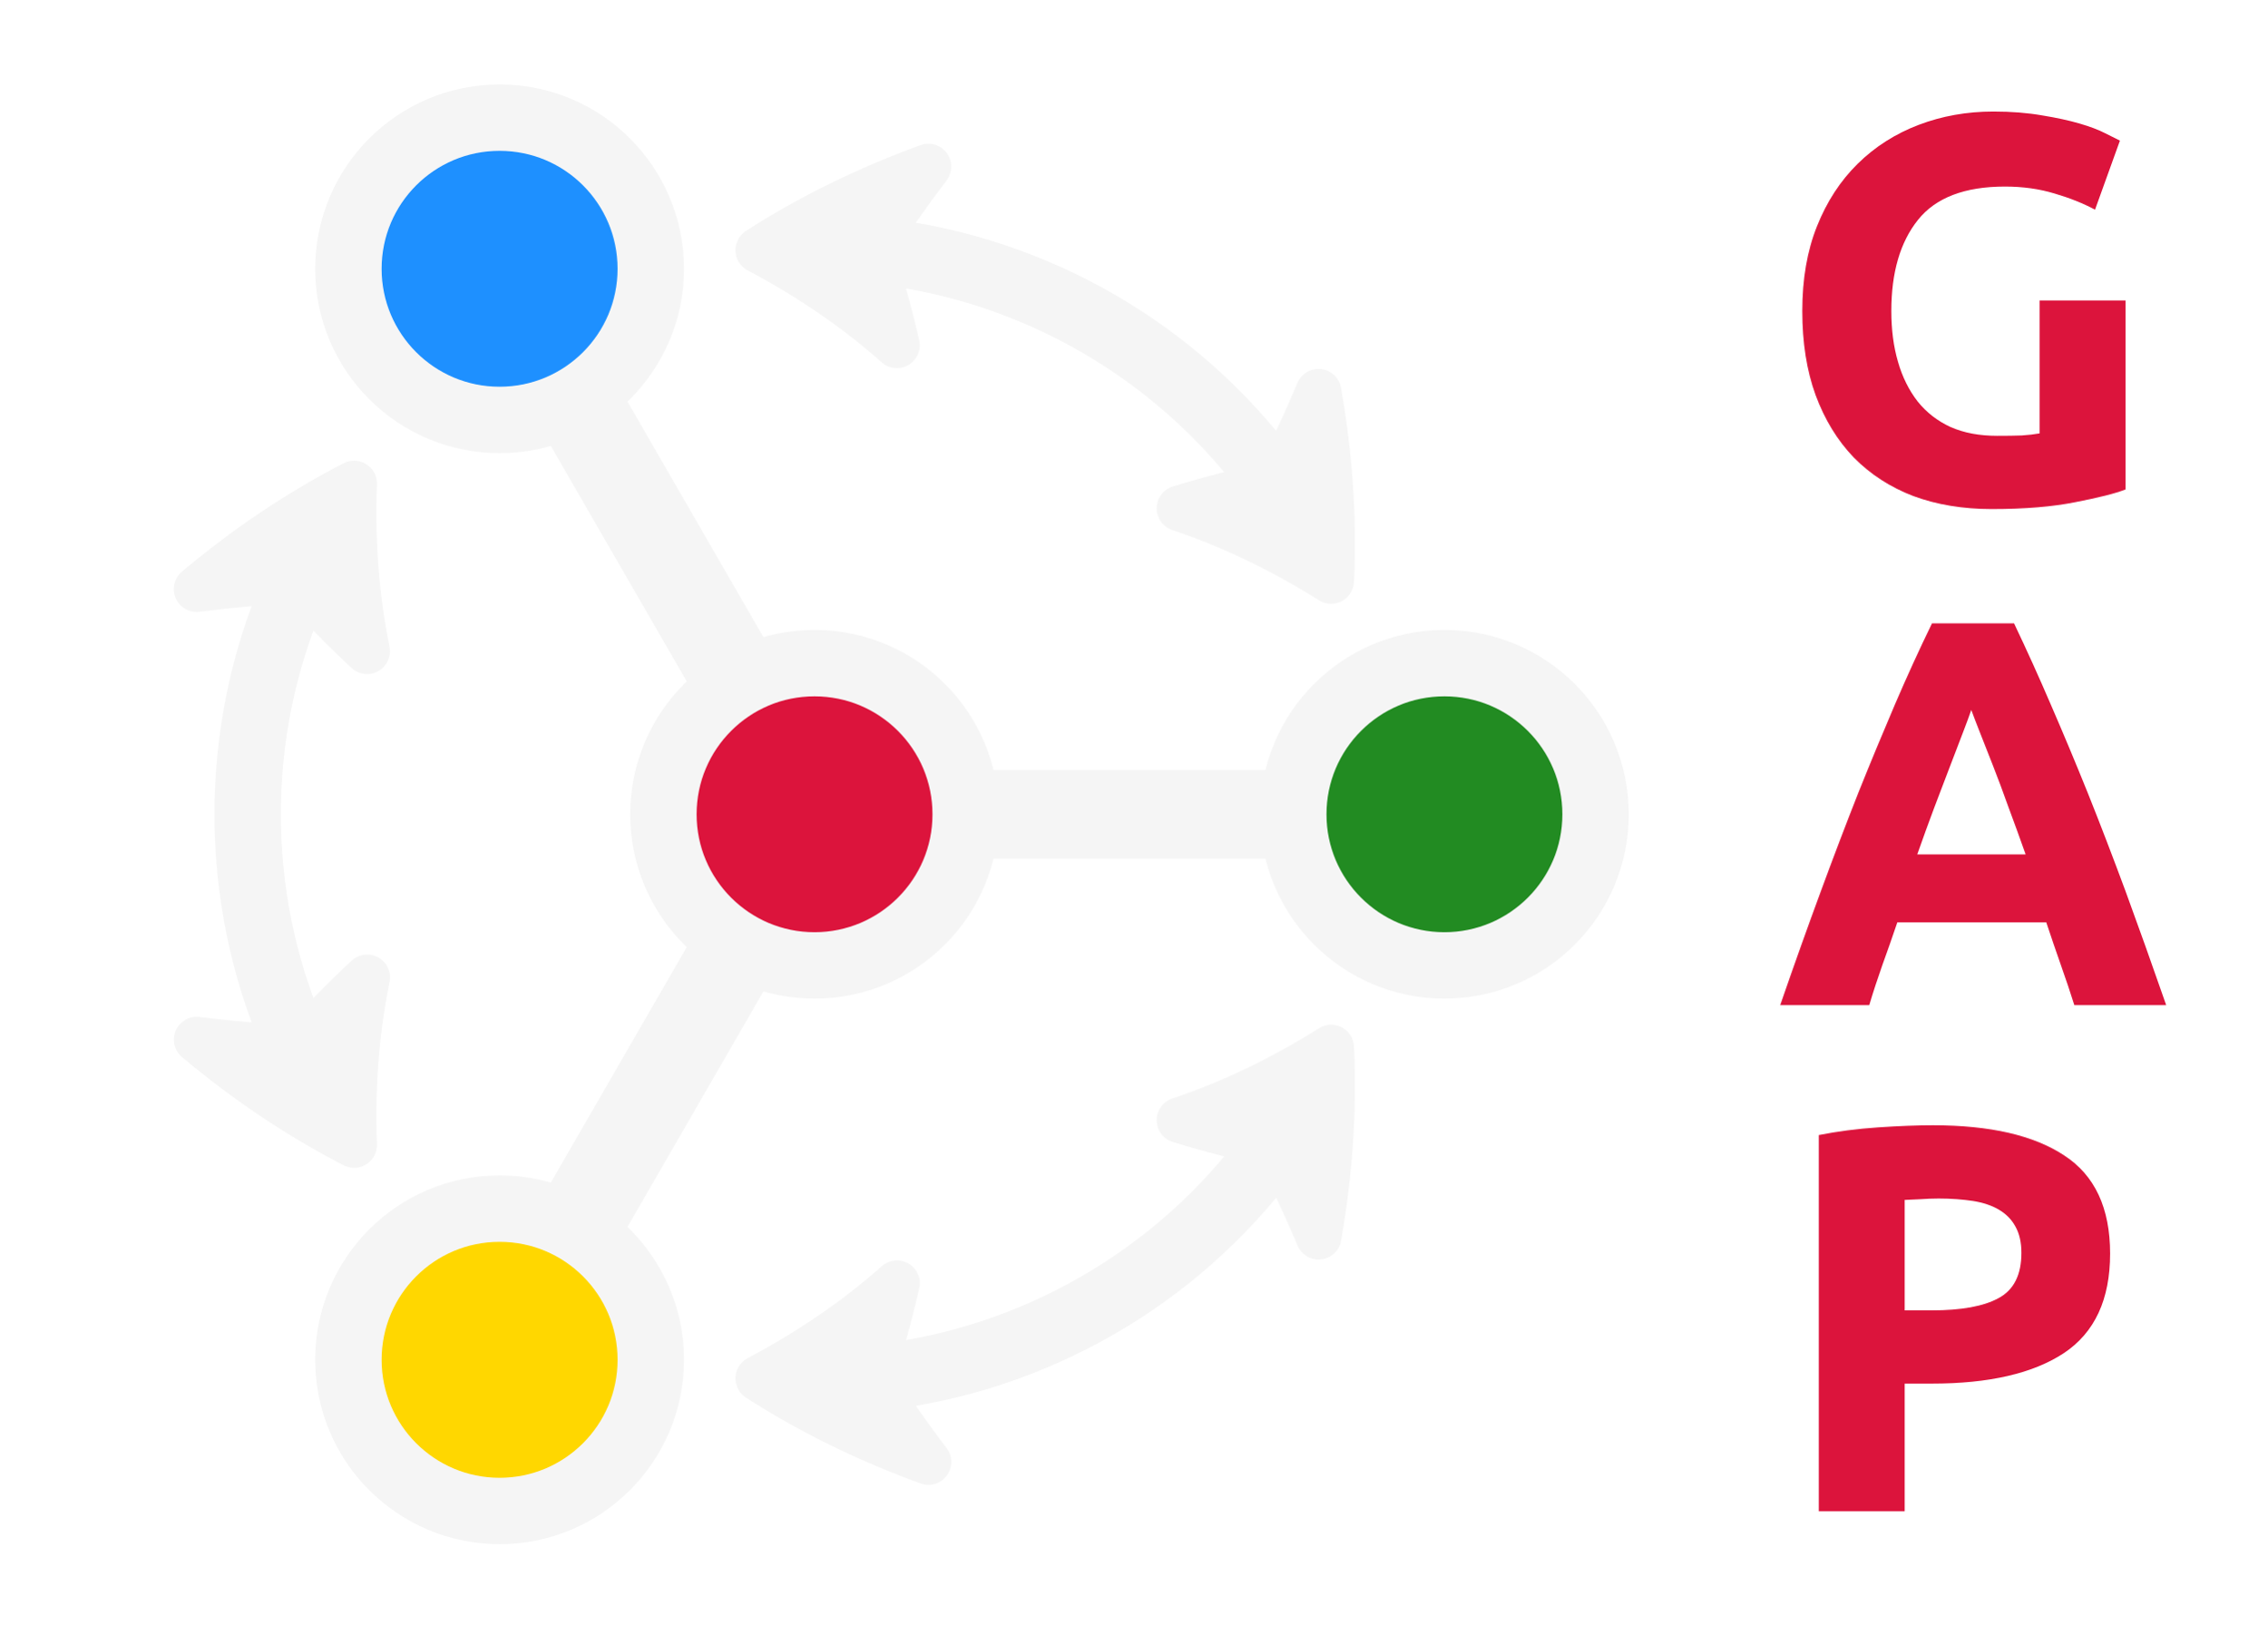
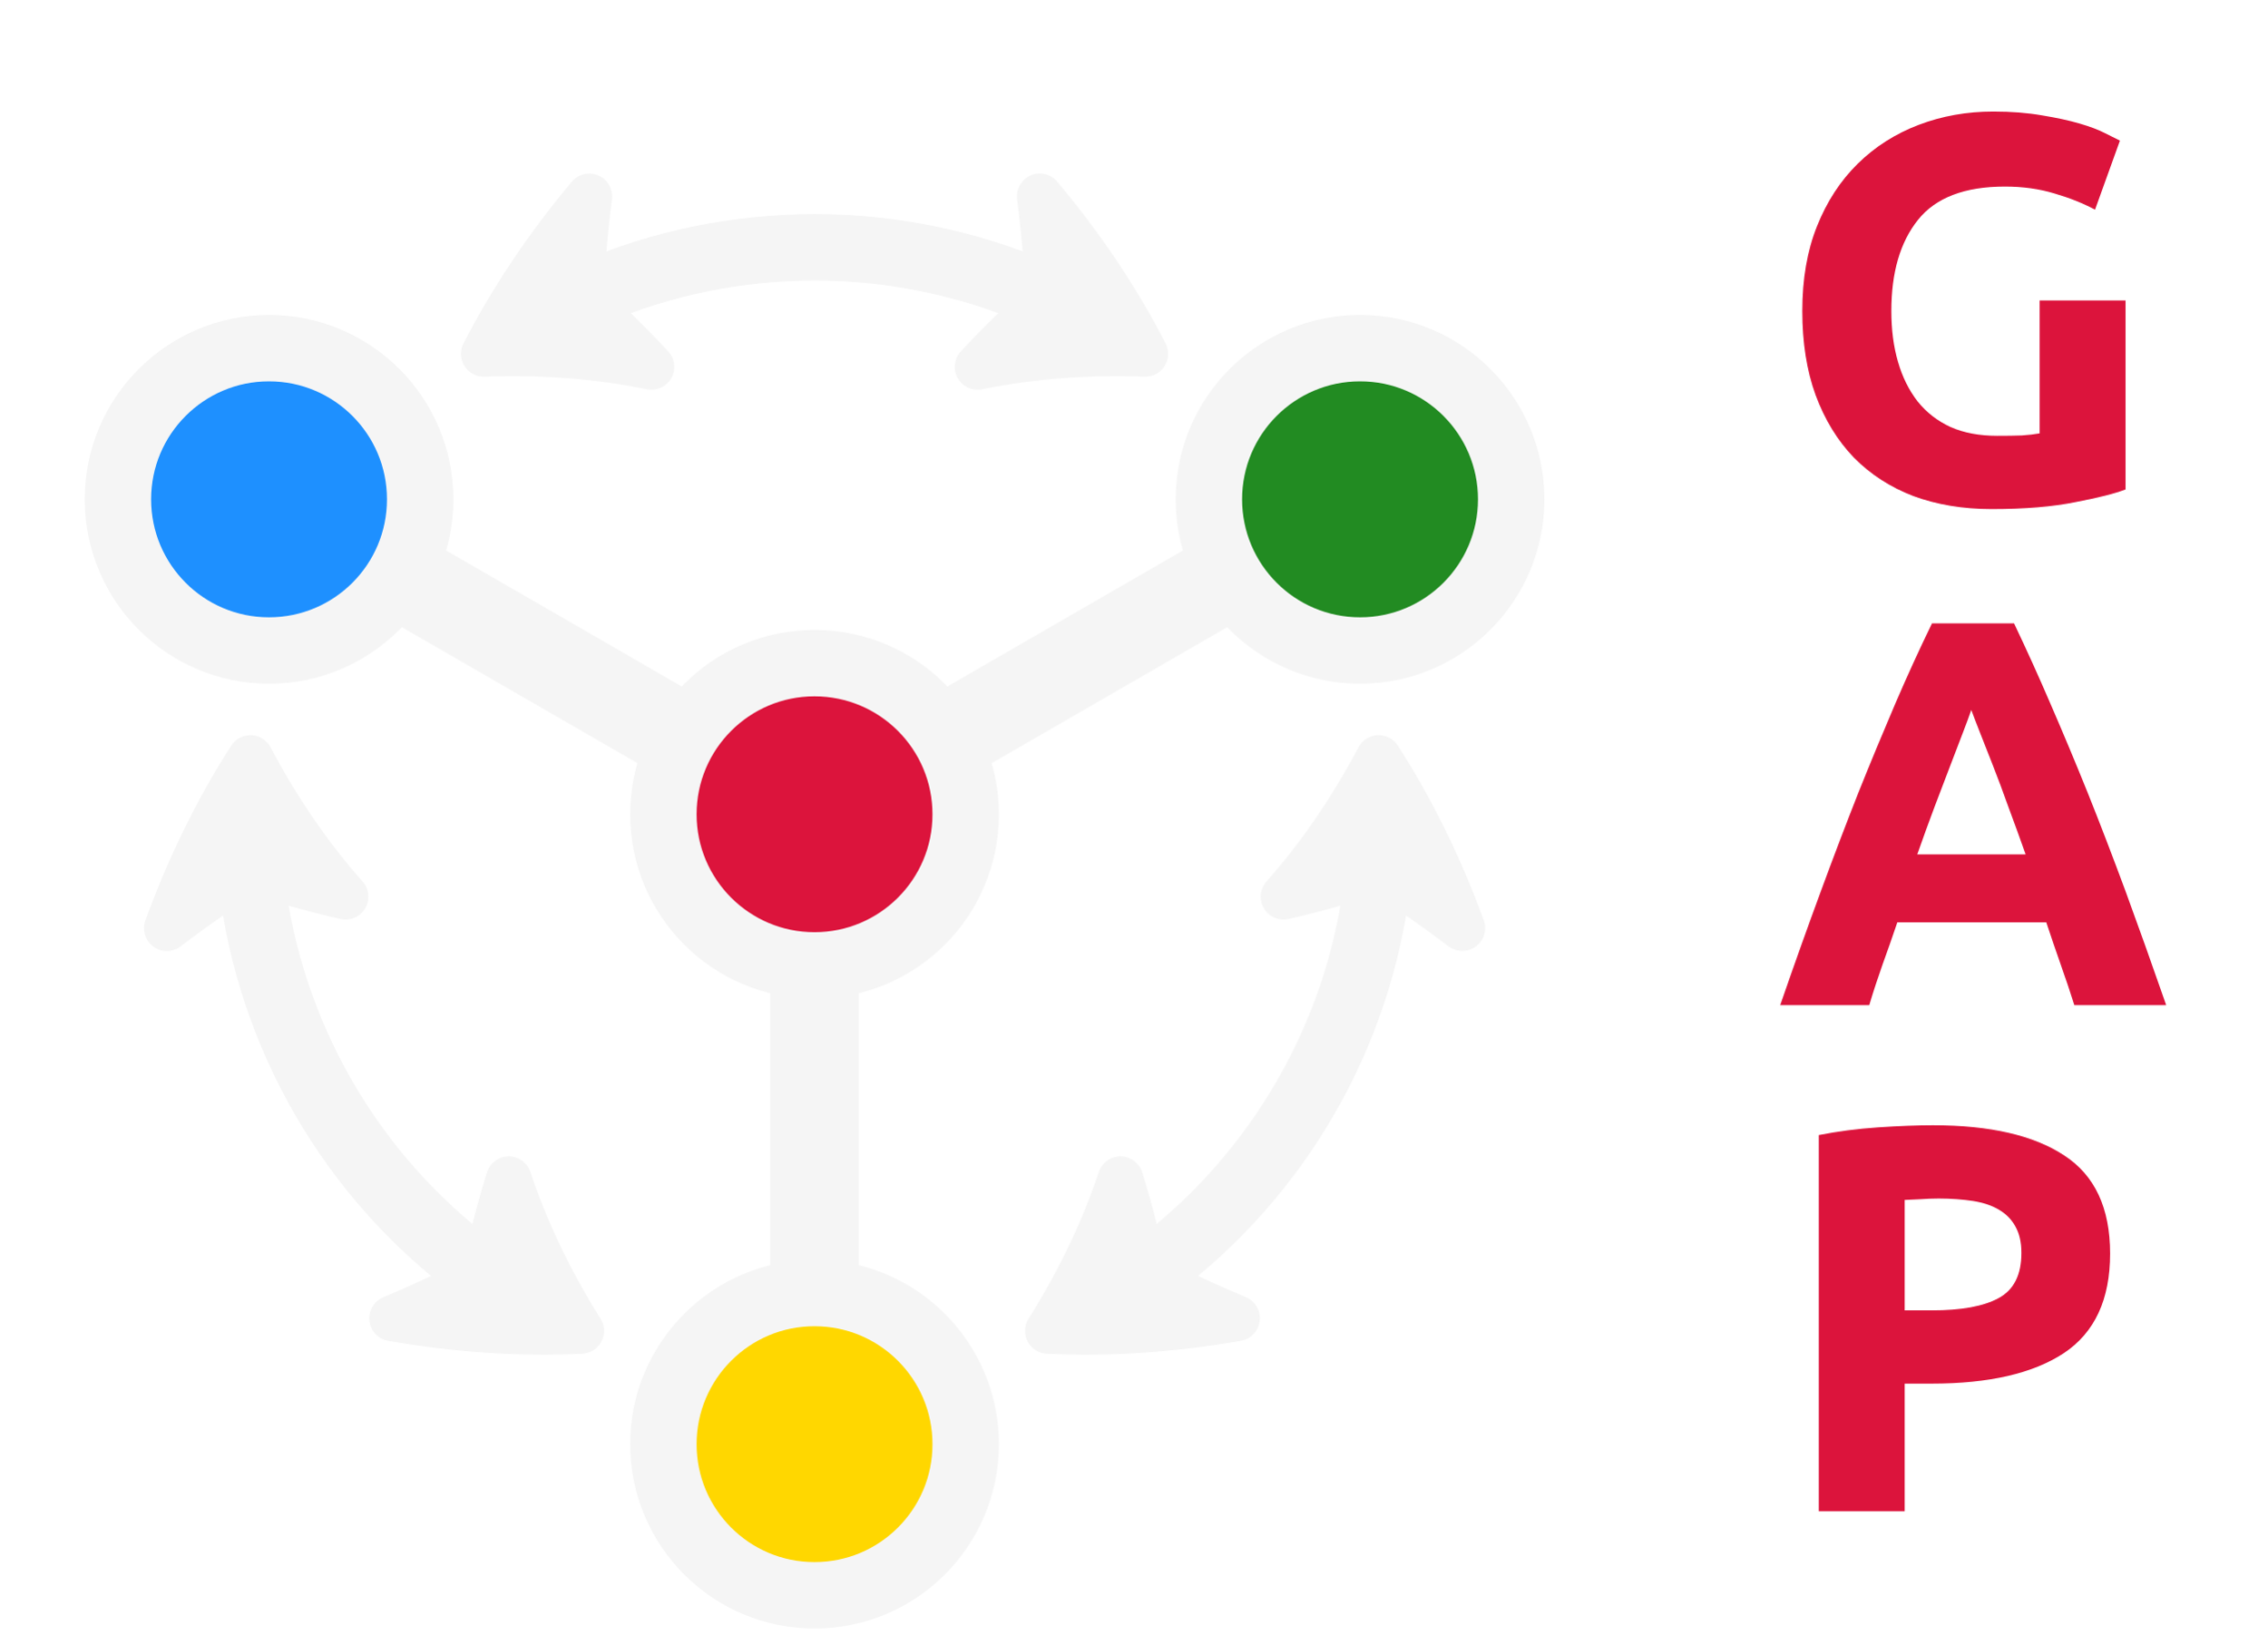
<svg xmlns="http://www.w3.org/2000/svg" xmlns:xlink="http://www.w3.org/1999/xlink" width="101.041pt" height="73.288pt" viewBox="0 0 101.041 73.288">
  <defs>
    <g>
      <g id="glyph-0-0">
        <path d="M 10.266 -14.062 C 8.473 -14.062 7.18 -13.566 6.391 -12.578 C 5.598 -11.586 5.203 -10.234 5.203 -8.516 C 5.203 -7.68 5.301 -6.926 5.5 -6.25 C 5.695 -5.57 5.988 -4.984 6.375 -4.484 C 6.77 -3.992 7.258 -3.613 7.844 -3.344 C 8.438 -3.082 9.129 -2.953 9.922 -2.953 C 10.348 -2.953 10.711 -2.957 11.016 -2.969 C 11.316 -2.988 11.582 -3.02 11.812 -3.062 L 11.812 -8.984 L 15.641 -8.984 L 15.641 -0.562 C 15.18 -0.383 14.441 -0.195 13.422 0 C 12.41 0.207 11.16 0.312 9.672 0.312 C 8.391 0.312 7.227 0.117 6.188 -0.266 C 5.156 -0.66 4.27 -1.234 3.531 -1.984 C 2.801 -2.742 2.234 -3.672 1.828 -4.766 C 1.43 -5.859 1.234 -7.109 1.234 -8.516 C 1.234 -9.941 1.453 -11.203 1.891 -12.297 C 2.328 -13.391 2.93 -14.316 3.703 -15.078 C 4.473 -15.836 5.379 -16.414 6.422 -16.812 C 7.461 -17.207 8.57 -17.406 9.75 -17.406 C 10.551 -17.406 11.273 -17.348 11.922 -17.234 C 12.566 -17.129 13.117 -17.008 13.578 -16.875 C 14.047 -16.738 14.43 -16.594 14.734 -16.438 C 15.035 -16.289 15.254 -16.18 15.391 -16.109 L 14.281 -13.031 C 13.758 -13.312 13.16 -13.551 12.484 -13.75 C 11.805 -13.957 11.066 -14.062 10.266 -14.062 Z M 10.266 -14.062 " />
      </g>
      <g id="glyph-0-1">
        <path d="M 13.359 0 C 13.172 -0.594 12.969 -1.195 12.75 -1.812 C 12.531 -2.438 12.316 -3.062 12.109 -3.688 L 5.469 -3.688 C 5.258 -3.062 5.039 -2.438 4.812 -1.812 C 4.594 -1.195 4.395 -0.594 4.219 0 L 0.25 0 C 0.883 -1.832 1.488 -3.523 2.062 -5.078 C 2.633 -6.629 3.191 -8.094 3.734 -9.469 C 4.285 -10.844 4.828 -12.148 5.359 -13.391 C 5.891 -14.629 6.441 -15.836 7.016 -17.016 L 10.672 -17.016 C 11.234 -15.836 11.781 -14.629 12.312 -13.391 C 12.852 -12.148 13.398 -10.844 13.953 -9.469 C 14.504 -8.094 15.066 -6.629 15.641 -5.078 C 16.211 -3.523 16.816 -1.832 17.453 0 Z M 8.766 -13.156 C 8.68 -12.906 8.555 -12.566 8.391 -12.141 C 8.234 -11.723 8.047 -11.234 7.828 -10.672 C 7.617 -10.117 7.383 -9.504 7.125 -8.828 C 6.875 -8.16 6.617 -7.457 6.359 -6.719 L 11.188 -6.719 C 10.926 -7.457 10.672 -8.16 10.422 -8.828 C 10.18 -9.504 9.953 -10.117 9.734 -10.672 C 9.516 -11.234 9.32 -11.723 9.156 -12.141 C 8.988 -12.566 8.859 -12.906 8.766 -13.156 Z M 8.766 -13.156 " />
      </g>
      <g id="glyph-0-2">
        <path d="M 7.062 -17.203 C 9.602 -17.203 11.551 -16.754 12.906 -15.859 C 14.27 -14.973 14.953 -13.516 14.953 -11.484 C 14.953 -9.441 14.266 -7.961 12.891 -7.047 C 11.516 -6.141 9.551 -5.688 7 -5.688 L 5.797 -5.688 L 5.797 0 L 1.969 0 L 1.969 -16.766 C 2.801 -16.93 3.68 -17.047 4.609 -17.109 C 5.547 -17.172 6.363 -17.203 7.062 -17.203 Z M 7.312 -13.938 C 7.031 -13.938 6.754 -13.926 6.484 -13.906 C 6.223 -13.895 5.992 -13.883 5.797 -13.875 L 5.797 -8.953 L 7 -8.953 C 8.32 -8.953 9.316 -9.133 9.984 -9.5 C 10.66 -9.863 11 -10.535 11 -11.516 C 11 -11.984 10.91 -12.375 10.734 -12.688 C 10.566 -13 10.32 -13.25 10 -13.438 C 9.688 -13.625 9.301 -13.754 8.844 -13.828 C 8.383 -13.898 7.875 -13.938 7.312 -13.938 Z M 7.312 -13.938 " />
      </g>
    </g>
    <clipPath id="clip-0">
-       <path clip-rule="nonzero" d="M 0.012 0 L 90 0 L 90 72.582 L 0.012 72.582 Z M 0.012 0 " />
+       <path clip-rule="nonzero" d="M 0.012 0 L 100.078 0 L 100.078 72.582 L 0.012 72.582 Z M 0.012 0 " />
    </clipPath>
    <clipPath id="clip-1">
+       <path clip-rule="nonzero" d="M 0.012 0 L 88 0 L 88 72.582 L 0.012 72.582 Z M 0.012 0 " />
+     </clipPath>
+     <clipPath id="clip-2">
      <path clip-rule="nonzero" d="M 0.012 0 L 85 0 L 85 72.582 L 0.012 72.582 Z M 0.012 0 " />
    </clipPath>
-     <clipPath id="clip-2">
-       <path clip-rule="nonzero" d="M 15 0 L 100.078 0 L 100.078 72.582 L 15 72.582 Z M 15 0 " />
-     </clipPath>
    <clipPath id="clip-3">
-       <path clip-rule="nonzero" d="M 0.012 0 L 71 0 L 71 61 L 0.012 61 Z M 0.012 0 " />
+       <path clip-rule="nonzero" d="M 12 0 L 100.078 0 L 100.078 71 L 12 71 Z M 12 0 " />
    </clipPath>
    <clipPath id="clip-4">
-       <path clip-rule="nonzero" d="M 0.012 12 L 71 12 L 71 72.582 L 0.012 72.582 Z M 0.012 12 " />
+       <path clip-rule="nonzero" d="M 0.012 0 L 61 0 L 61 71 L 0.012 71 Z M 0.012 0 " />
    </clipPath>
    <clipPath id="clip-5">
-       <path clip-rule="nonzero" d="M 0.012 0 L 99 0 L 99 64 L 0.012 64 Z M 0.012 0 " />
+       <path clip-rule="nonzero" d="M 0.012 15 L 85 15 L 85 72.582 L 0.012 72.582 Z M 0.012 15 " />
    </clipPath>
    <clipPath id="clip-6">
-       <path clip-rule="nonzero" d="M 0.012 0 L 55 0 L 55 72.582 L 0.012 72.582 Z M 0.012 0 " />
+       <path clip-rule="nonzero" d="M 0.012 0 L 89 0 L 89 55 L 0.012 55 Z M 0.012 0 " />
    </clipPath>
    <clipPath id="clip-7">
-       <path clip-rule="nonzero" d="M 0.012 9 L 99 9 L 99 72.582 L 0.012 72.582 Z M 0.012 9 " />
+       <path clip-rule="nonzero" d="M 0.012 0 L 64 0 L 64 72.582 L 0.012 72.582 Z M 0.012 0 " />
+     </clipPath>
+     <clipPath id="clip-8">
+       <path clip-rule="nonzero" d="M 9 0 L 100.078 0 L 100.078 72.582 L 9 72.582 Z M 9 0 " />
    </clipPath>
  </defs>
-   <path fill="none" stroke-width="3.985" stroke-linecap="butt" stroke-linejoin="miter" stroke="rgb(95.999%, 95.999%, 95.999%)" stroke-opacity="1" stroke-miterlimit="10" d="M 5.67 -0.002 L 22.677 -0.002 " transform="matrix(0.990378, 0, 0, -0.990378, 36.30263, 36.29142)" />
  <g clip-path="url(#clip-0)">
-     <path fill="none" stroke-width="3.985" stroke-linecap="butt" stroke-linejoin="miter" stroke="rgb(95.999%, 95.999%, 95.999%)" stroke-opacity="1" stroke-miterlimit="10" d="M -2.834 4.909 L -11.337 19.641 " transform="matrix(0.990378, 0, 0, -0.990378, 36.30263, 36.29142)" />
-     <path fill="none" stroke-width="3.985" stroke-linecap="butt" stroke-linejoin="miter" stroke="rgb(95.999%, 95.999%, 95.999%)" stroke-opacity="1" stroke-miterlimit="10" d="M -2.834 -4.908 L -11.337 -19.64 " transform="matrix(0.990378, 0, 0, -0.990378, 36.30263, 36.29142)" />
+     <path fill="none" stroke-width="3.985" stroke-linecap="butt" stroke-linejoin="miter" stroke="rgb(95.999%, 95.999%, 95.999%)" stroke-opacity="1" stroke-miterlimit="10" d="M 4.909 2.834 L 19.64 11.338 " transform="matrix(0.990378, 0, 0, -0.990378, 36.30263, 36.29142)" />
  </g>
+   <g clip-path="url(#clip-1)">
+     <path fill="none" stroke-width="3.985" stroke-linecap="butt" stroke-linejoin="miter" stroke="rgb(95.999%, 95.999%, 95.999%)" stroke-opacity="1" stroke-miterlimit="10" d="M -4.908 2.834 L -19.64 11.338 " transform="matrix(0.990378, 0, 0, -0.990378, 36.30263, 36.29142)" />
+   </g>
+   <path fill="none" stroke-width="3.985" stroke-linecap="butt" stroke-linejoin="miter" stroke="rgb(95.999%, 95.999%, 95.999%)" stroke-opacity="1" stroke-miterlimit="10" d="M -0.002 -5.669 L -0.002 -22.677 " transform="matrix(0.990378, 0, 0, -0.990378, 36.30263, 36.29142)" />
  <path fill-rule="nonzero" fill="rgb(86.4%, 7.999%, 23.499%)" fill-opacity="1" d="M 43.039 36.293 C 43.039 32.57 40.023 29.555 36.301 29.555 C 32.582 29.555 29.566 32.57 29.566 36.293 C 29.566 40.012 32.582 43.027 36.301 43.027 C 40.023 43.027 43.039 40.012 43.039 36.293 Z M 43.039 36.293 " />
-   <g clip-path="url(#clip-1)">
+   <g clip-path="url(#clip-2)">
    <path fill="none" stroke-width="2.989" stroke-linecap="butt" stroke-linejoin="miter" stroke="rgb(95.999%, 95.999%, 95.999%)" stroke-opacity="1" stroke-miterlimit="10" d="M 6.802 -0.002 C 6.802 3.757 3.757 6.802 -0.002 6.802 C -3.757 6.802 -6.802 3.757 -6.802 -0.002 C -6.802 -3.756 -3.757 -6.801 -0.002 -6.801 C 3.757 -6.801 6.802 -3.756 6.802 -0.002 Z M 6.802 -0.002 " transform="matrix(0.990378, 0, 0, -0.990378, 36.30263, 36.29142)" />
  </g>
-   <path fill-rule="nonzero" fill="rgb(13.199%, 54.5%, 13.199%)" fill-opacity="1" d="M 71.113 36.293 C 71.113 32.57 68.098 29.555 64.375 29.555 C 60.656 29.555 57.641 32.57 57.641 36.293 C 57.641 40.012 60.656 43.027 64.375 43.027 C 68.098 43.027 71.113 40.012 71.113 36.293 Z M 71.113 36.293 " />
-   <g clip-path="url(#clip-2)">
-     <path fill="none" stroke-width="2.989" stroke-linecap="butt" stroke-linejoin="miter" stroke="rgb(95.999%, 95.999%, 95.999%)" stroke-opacity="1" stroke-miterlimit="10" d="M 35.149 -0.002 C 35.149 3.757 32.104 6.802 28.345 6.802 C 24.59 6.802 21.545 3.757 21.545 -0.002 C 21.545 -3.756 24.59 -6.801 28.345 -6.801 C 32.104 -6.801 35.149 -3.756 35.149 -0.002 Z M 35.149 -0.002 " transform="matrix(0.990378, 0, 0, -0.990378, 36.30263, 36.29142)" />
+   <path fill-rule="nonzero" fill="rgb(13.199%, 54.5%, 13.199%)" fill-opacity="1" d="M 67.352 22.254 C 67.352 18.535 64.336 15.516 60.617 15.516 C 56.895 15.516 53.879 18.535 53.879 22.254 C 53.879 25.977 56.895 28.992 60.617 28.992 C 64.336 28.992 67.352 25.977 67.352 22.254 Z M 67.352 22.254 " />
+   <g clip-path="url(#clip-3)">
+     <path fill="none" stroke-width="2.989" stroke-linecap="butt" stroke-linejoin="miter" stroke="rgb(95.999%, 95.999%, 95.999%)" stroke-opacity="1" stroke-miterlimit="10" d="M 31.351 14.174 C 31.351 17.929 28.306 20.978 24.551 20.978 C 20.792 20.978 17.747 17.929 17.747 14.174 C 17.747 10.415 20.792 7.37 24.551 7.37 C 28.306 7.37 31.351 10.415 31.351 14.174 Z M 31.351 14.174 " transform="matrix(0.990378, 0, 0, -0.990378, 36.30263, 36.29142)" />
  </g>
-   <path fill-rule="nonzero" fill="rgb(11.6%, 56.499%, 100%)" fill-opacity="1" d="M 29.004 11.98 C 29.004 8.258 25.988 5.242 22.266 5.242 C 18.543 5.242 15.527 8.258 15.527 11.98 C 15.527 15.699 18.543 18.715 22.266 18.715 C 25.988 18.715 29.004 15.699 29.004 11.98 Z M 29.004 11.98 " />
-   <g clip-path="url(#clip-3)">
-     <path fill="none" stroke-width="2.989" stroke-linecap="butt" stroke-linejoin="miter" stroke="rgb(95.999%, 95.999%, 95.999%)" stroke-opacity="1" stroke-miterlimit="10" d="M -7.37 24.547 C -7.37 28.306 -10.415 31.351 -14.173 31.351 C -17.932 31.351 -20.977 28.306 -20.977 24.547 C -20.977 20.792 -17.932 17.747 -14.173 17.747 C -10.415 17.747 -7.37 20.792 -7.37 24.547 Z M -7.37 24.547 " transform="matrix(0.990378, 0, 0, -0.990378, 36.30263, 36.29142)" />
+   <path fill-rule="nonzero" fill="rgb(11.6%, 56.499%, 100%)" fill-opacity="1" d="M 18.727 22.254 C 18.727 18.535 15.711 15.516 11.988 15.516 C 8.27 15.516 5.254 18.535 5.254 22.254 C 5.254 25.977 8.27 28.992 11.988 28.992 C 15.711 28.992 18.727 25.977 18.727 22.254 Z M 18.727 22.254 " />
+   <g clip-path="url(#clip-4)">
+     <path fill="none" stroke-width="2.989" stroke-linecap="butt" stroke-linejoin="miter" stroke="rgb(95.999%, 95.999%, 95.999%)" stroke-opacity="1" stroke-miterlimit="10" d="M -17.747 14.174 C -17.747 17.929 -20.792 20.978 -24.551 20.978 C -28.305 20.978 -31.35 17.929 -31.35 14.174 C -31.35 10.415 -28.305 7.37 -24.551 7.37 C -20.792 7.37 -17.747 10.415 -17.747 14.174 Z M -17.747 14.174 " transform="matrix(0.990378, 0, 0, -0.990378, 36.30263, 36.29142)" />
  </g>
-   <path fill-rule="nonzero" fill="rgb(100%, 84.399%, 0%)" fill-opacity="1" d="M 29.004 60.605 C 29.004 56.883 25.988 53.867 22.266 53.867 C 18.543 53.867 15.527 56.883 15.527 60.605 C 15.527 64.324 18.543 67.344 22.266 67.344 C 25.988 67.344 29.004 64.324 29.004 60.605 Z M 29.004 60.605 " />
-   <g clip-path="url(#clip-4)">
-     <path fill="none" stroke-width="2.989" stroke-linecap="butt" stroke-linejoin="miter" stroke="rgb(95.999%, 95.999%, 95.999%)" stroke-opacity="1" stroke-miterlimit="10" d="M -7.37 -24.55 C -7.37 -20.791 -10.415 -17.747 -14.173 -17.747 C -17.932 -17.747 -20.977 -20.791 -20.977 -24.55 C -20.977 -28.305 -17.932 -31.354 -14.173 -31.354 C -10.415 -31.354 -7.37 -28.305 -7.37 -24.55 Z M -7.37 -24.55 " transform="matrix(0.990378, 0, 0, -0.990378, 36.30263, 36.29142)" />
+   <path fill-rule="nonzero" fill="rgb(100%, 84.399%, 0%)" fill-opacity="1" d="M 43.039 64.367 C 43.039 60.645 40.023 57.629 36.301 57.629 C 32.582 57.629 29.566 60.645 29.566 64.367 C 29.566 68.086 32.582 71.102 36.301 71.102 C 40.023 71.102 43.039 68.086 43.039 64.367 Z M 43.039 64.367 " />
+   <g clip-path="url(#clip-5)">
+     <path fill="none" stroke-width="2.989" stroke-linecap="butt" stroke-linejoin="miter" stroke="rgb(95.999%, 95.999%, 95.999%)" stroke-opacity="1" stroke-miterlimit="10" d="M 6.802 -28.349 C 6.802 -24.59 3.757 -21.545 -0.002 -21.545 C -3.757 -21.545 -6.802 -24.59 -6.802 -28.349 C -6.802 -32.103 -3.757 -35.148 -0.002 -35.148 C 3.757 -35.148 6.802 -32.103 6.802 -28.349 Z M 6.802 -28.349 " transform="matrix(0.990378, 0, 0, -0.990378, 36.30263, 36.29142)" />
  </g>
-   <g clip-path="url(#clip-5)">
-     <path fill="none" stroke-width="2.989" stroke-linecap="butt" stroke-linejoin="miter" stroke="rgb(95.999%, 95.999%, 95.999%)" stroke-opacity="1" stroke-miterlimit="10" d="M 20.429 15.282 C 16.252 20.867 9.945 24.512 3.019 25.336 " transform="matrix(0.990378, 0, 0, -0.990378, 36.30263, 36.29142)" />
+   <g clip-path="url(#clip-6)">
+     <path fill="none" stroke-width="2.989" stroke-linecap="butt" stroke-linejoin="miter" stroke="rgb(95.999%, 95.999%, 95.999%)" stroke-opacity="1" stroke-miterlimit="10" d="M 10.052 23.451 C 3.643 26.2 -3.642 26.2 -10.052 23.451 " transform="matrix(0.990378, 0, 0, -0.990378, 36.30263, 36.29142)" />
  </g>
-   <path fill-rule="nonzero" fill="rgb(95.999%, 95.999%, 95.999%)" fill-opacity="1" stroke-width="2.057" stroke-linecap="butt" stroke-linejoin="round" stroke="rgb(95.999%, 95.999%, 95.999%)" stroke-opacity="1" stroke-miterlimit="10" d="M 23.249 10.502 C 23.383 13.247 23.194 16.103 22.681 19.013 C 22.086 17.594 21.439 16.209 20.733 14.868 C 19.266 14.568 17.83 14.202 16.426 13.768 C 18.721 12.999 21.013 11.906 23.249 10.502 Z M 23.249 10.502 " transform="matrix(0.990378, 0, 0, -0.990378, 36.30263, 36.29142)" />
-   <path fill-rule="nonzero" fill="rgb(95.999%, 95.999%, 95.999%)" fill-opacity="1" stroke-width="2.057" stroke-linecap="butt" stroke-linejoin="round" stroke="rgb(95.999%, 95.999%, 95.999%)" stroke-opacity="1" stroke-miterlimit="10" d="M -2.53 25.387 C -0.195 24.153 1.895 22.713 3.706 21.108 C 3.382 22.54 2.98 23.967 2.511 25.391 C 3.315 26.669 4.191 27.923 5.122 29.15 C 2.349 28.136 -0.219 26.874 -2.53 25.387 Z M -2.53 25.387 " transform="matrix(0.990378, 0, 0, -0.990378, 36.30263, 36.29142)" />
-   <g clip-path="url(#clip-6)">
-     <path fill="none" stroke-width="2.989" stroke-linecap="butt" stroke-linejoin="miter" stroke="rgb(95.999%, 95.999%, 95.999%)" stroke-opacity="1" stroke-miterlimit="10" d="M -23.45 10.052 C -26.199 3.643 -26.199 -3.642 -23.45 -10.051 " transform="matrix(0.990378, 0, 0, -0.990378, 36.30263, 36.29142)" />
+   <path fill-rule="nonzero" fill="rgb(95.999%, 95.999%, 95.999%)" fill-opacity="1" stroke-width="2.057" stroke-linecap="butt" stroke-linejoin="round" stroke="rgb(95.999%, 95.999%, 95.999%)" stroke-opacity="1" stroke-miterlimit="10" d="M 14.884 20.721 C 13.625 23.163 12.036 25.545 10.135 27.809 C 10.332 26.279 10.462 24.756 10.521 23.246 C 9.401 22.248 8.34 21.21 7.338 20.134 C 9.713 20.619 12.245 20.82 14.884 20.721 Z M 14.884 20.721 " transform="matrix(0.990378, 0, 0, -0.990378, 36.30263, 36.29142)" />
+   <path fill-rule="nonzero" fill="rgb(95.999%, 95.999%, 95.999%)" fill-opacity="1" stroke-width="2.057" stroke-linecap="butt" stroke-linejoin="round" stroke="rgb(95.999%, 95.999%, 95.999%)" stroke-opacity="1" stroke-miterlimit="10" d="M -14.883 20.721 C -12.245 20.82 -9.712 20.619 -7.342 20.134 C -8.34 21.21 -9.405 22.248 -10.521 23.242 C -10.462 24.756 -10.336 26.279 -10.138 27.805 C -12.036 25.541 -13.625 23.163 -14.883 20.721 Z M -14.883 20.721 " transform="matrix(0.990378, 0, 0, -0.990378, 36.30263, 36.29142)" />
+   <g clip-path="url(#clip-7)">
+     <path fill="none" stroke-width="2.989" stroke-linecap="butt" stroke-linejoin="miter" stroke="rgb(95.999%, 95.999%, 95.999%)" stroke-opacity="1" stroke-miterlimit="10" d="M -25.335 -3.019 C -24.511 -9.945 -20.867 -16.256 -15.282 -20.433 " transform="matrix(0.990378, 0, 0, -0.990378, 36.30263, 36.29142)" />
  </g>
-   <path fill-rule="nonzero" fill="rgb(95.999%, 95.999%, 95.999%)" fill-opacity="1" stroke-width="2.057" stroke-linecap="butt" stroke-linejoin="round" stroke="rgb(95.999%, 95.999%, 95.999%)" stroke-opacity="1" stroke-miterlimit="10" d="M -20.721 14.884 C -23.162 13.626 -25.545 12.036 -27.808 10.135 C -26.278 10.332 -24.756 10.462 -23.245 10.522 C -22.247 9.401 -21.214 8.34 -20.137 7.339 C -20.618 9.713 -20.819 12.245 -20.721 14.884 Z M -20.721 14.884 " transform="matrix(0.990378, 0, 0, -0.990378, 36.30263, 36.29142)" />
-   <path fill-rule="nonzero" fill="rgb(95.999%, 95.999%, 95.999%)" fill-opacity="1" stroke-width="2.057" stroke-linecap="butt" stroke-linejoin="round" stroke="rgb(95.999%, 95.999%, 95.999%)" stroke-opacity="1" stroke-miterlimit="10" d="M -20.721 -14.883 C -20.819 -12.244 -20.618 -9.712 -20.133 -7.342 C -21.21 -8.344 -22.247 -9.405 -23.245 -10.521 C -24.756 -10.462 -26.278 -10.335 -27.805 -10.142 C -25.545 -12.035 -23.162 -13.625 -20.721 -14.883 Z M -20.721 -14.883 " transform="matrix(0.990378, 0, 0, -0.990378, 36.30263, 36.29142)" />
-   <g clip-path="url(#clip-7)">
-     <path fill="none" stroke-width="2.989" stroke-linecap="butt" stroke-linejoin="miter" stroke="rgb(95.999%, 95.999%, 95.999%)" stroke-opacity="1" stroke-miterlimit="10" d="M 3.019 -25.335 C 9.945 -24.511 16.256 -20.866 20.433 -15.281 " transform="matrix(0.990378, 0, 0, -0.990378, 36.30263, 36.29142)" />
+   <path fill-rule="nonzero" fill="rgb(95.999%, 95.999%, 95.999%)" fill-opacity="1" stroke-width="2.057" stroke-linecap="butt" stroke-linejoin="round" stroke="rgb(95.999%, 95.999%, 95.999%)" stroke-opacity="1" stroke-miterlimit="10" d="M -25.387 2.531 C -26.874 0.219 -28.14 -2.348 -29.149 -5.125 C -27.923 -4.19 -26.669 -3.319 -25.391 -2.51 C -23.967 -2.983 -22.539 -3.382 -21.107 -3.709 C -22.713 -1.899 -24.152 0.196 -25.387 2.531 Z M -25.387 2.531 " transform="matrix(0.990378, 0, 0, -0.990378, 36.30263, 36.29142)" />
+   <path fill-rule="nonzero" fill="rgb(95.999%, 95.999%, 95.999%)" fill-opacity="1" stroke-width="2.057" stroke-linecap="butt" stroke-linejoin="round" stroke="rgb(95.999%, 95.999%, 95.999%)" stroke-opacity="1" stroke-miterlimit="10" d="M -10.501 -23.249 C -11.905 -21.012 -12.998 -18.721 -13.763 -16.425 C -14.197 -17.829 -14.568 -19.269 -14.868 -20.736 C -16.209 -21.438 -17.589 -22.089 -19.009 -22.685 C -16.102 -23.193 -13.246 -23.383 -10.501 -23.249 Z M -10.501 -23.249 " transform="matrix(0.990378, 0, 0, -0.990378, 36.30263, 36.29142)" />
+   <g clip-path="url(#clip-8)">
+     <path fill="none" stroke-width="2.989" stroke-linecap="butt" stroke-linejoin="miter" stroke="rgb(95.999%, 95.999%, 95.999%)" stroke-opacity="1" stroke-miterlimit="10" d="M 15.282 -20.433 C 20.867 -16.256 24.511 -9.945 25.336 -3.019 " transform="matrix(0.990378, 0, 0, -0.990378, 36.30263, 36.29142)" />
  </g>
-   <path fill-rule="nonzero" fill="rgb(95.999%, 95.999%, 95.999%)" fill-opacity="1" stroke-width="2.057" stroke-linecap="butt" stroke-linejoin="round" stroke="rgb(95.999%, 95.999%, 95.999%)" stroke-opacity="1" stroke-miterlimit="10" d="M -2.53 -25.386 C -0.219 -26.873 2.349 -28.139 5.126 -29.149 C 4.191 -27.923 3.319 -26.668 2.511 -25.39 C 2.984 -23.97 3.382 -22.539 3.71 -21.107 C 1.899 -22.712 -0.195 -24.152 -2.53 -25.386 Z M -2.53 -25.386 " transform="matrix(0.990378, 0, 0, -0.990378, 36.30263, 36.29142)" />
-   <path fill-rule="nonzero" fill="rgb(95.999%, 95.999%, 95.999%)" fill-opacity="1" stroke-width="2.057" stroke-linecap="butt" stroke-linejoin="round" stroke="rgb(95.999%, 95.999%, 95.999%)" stroke-opacity="1" stroke-miterlimit="10" d="M 23.249 -10.501 C 21.013 -11.905 18.721 -13.002 16.426 -13.767 C 17.83 -14.197 19.266 -14.567 20.733 -14.867 C 21.439 -16.208 22.09 -17.589 22.685 -19.009 C 23.194 -16.102 23.383 -13.246 23.249 -10.501 Z M 23.249 -10.501 " transform="matrix(0.990378, 0, 0, -0.990378, 36.30263, 36.29142)" />
+   <path fill-rule="nonzero" fill="rgb(95.999%, 95.999%, 95.999%)" fill-opacity="1" stroke-width="2.057" stroke-linecap="butt" stroke-linejoin="round" stroke="rgb(95.999%, 95.999%, 95.999%)" stroke-opacity="1" stroke-miterlimit="10" d="M 10.502 -23.249 C 13.247 -23.383 16.102 -23.193 19.013 -22.681 C 17.593 -22.085 16.209 -21.438 14.868 -20.732 C 14.568 -19.265 14.201 -17.829 13.767 -16.425 C 13.002 -18.721 11.906 -21.012 10.502 -23.249 Z M 10.502 -23.249 " transform="matrix(0.990378, 0, 0, -0.990378, 36.30263, 36.29142)" />
+   <path fill-rule="nonzero" fill="rgb(95.999%, 95.999%, 95.999%)" fill-opacity="1" stroke-width="2.057" stroke-linecap="butt" stroke-linejoin="round" stroke="rgb(95.999%, 95.999%, 95.999%)" stroke-opacity="1" stroke-miterlimit="10" d="M 25.387 2.531 C 24.152 0.196 22.713 -1.899 21.107 -3.709 C 22.539 -3.382 23.967 -2.979 25.391 -2.51 C 26.669 -3.315 27.923 -4.19 29.15 -5.121 C 28.14 -2.348 26.874 0.219 25.387 2.531 Z M 25.387 2.531 " transform="matrix(0.990378, 0, 0, -0.990378, 36.30263, 36.29142)" />
  <g fill="rgb(86.4%, 7.999%, 23.499%)" fill-opacity="1">
    <use xlink:href="#glyph-0-0" x="79.092" y="22.376" />
  </g>
  <g fill="rgb(86.4%, 7.999%, 23.499%)" fill-opacity="1">
    <use xlink:href="#glyph-0-1" x="79.092" y="44.798" />
  </g>
  <g fill="rgb(86.4%, 7.999%, 23.499%)" fill-opacity="1">
    <use xlink:href="#glyph-0-2" x="79.092" y="67.355" />
  </g>
</svg>
